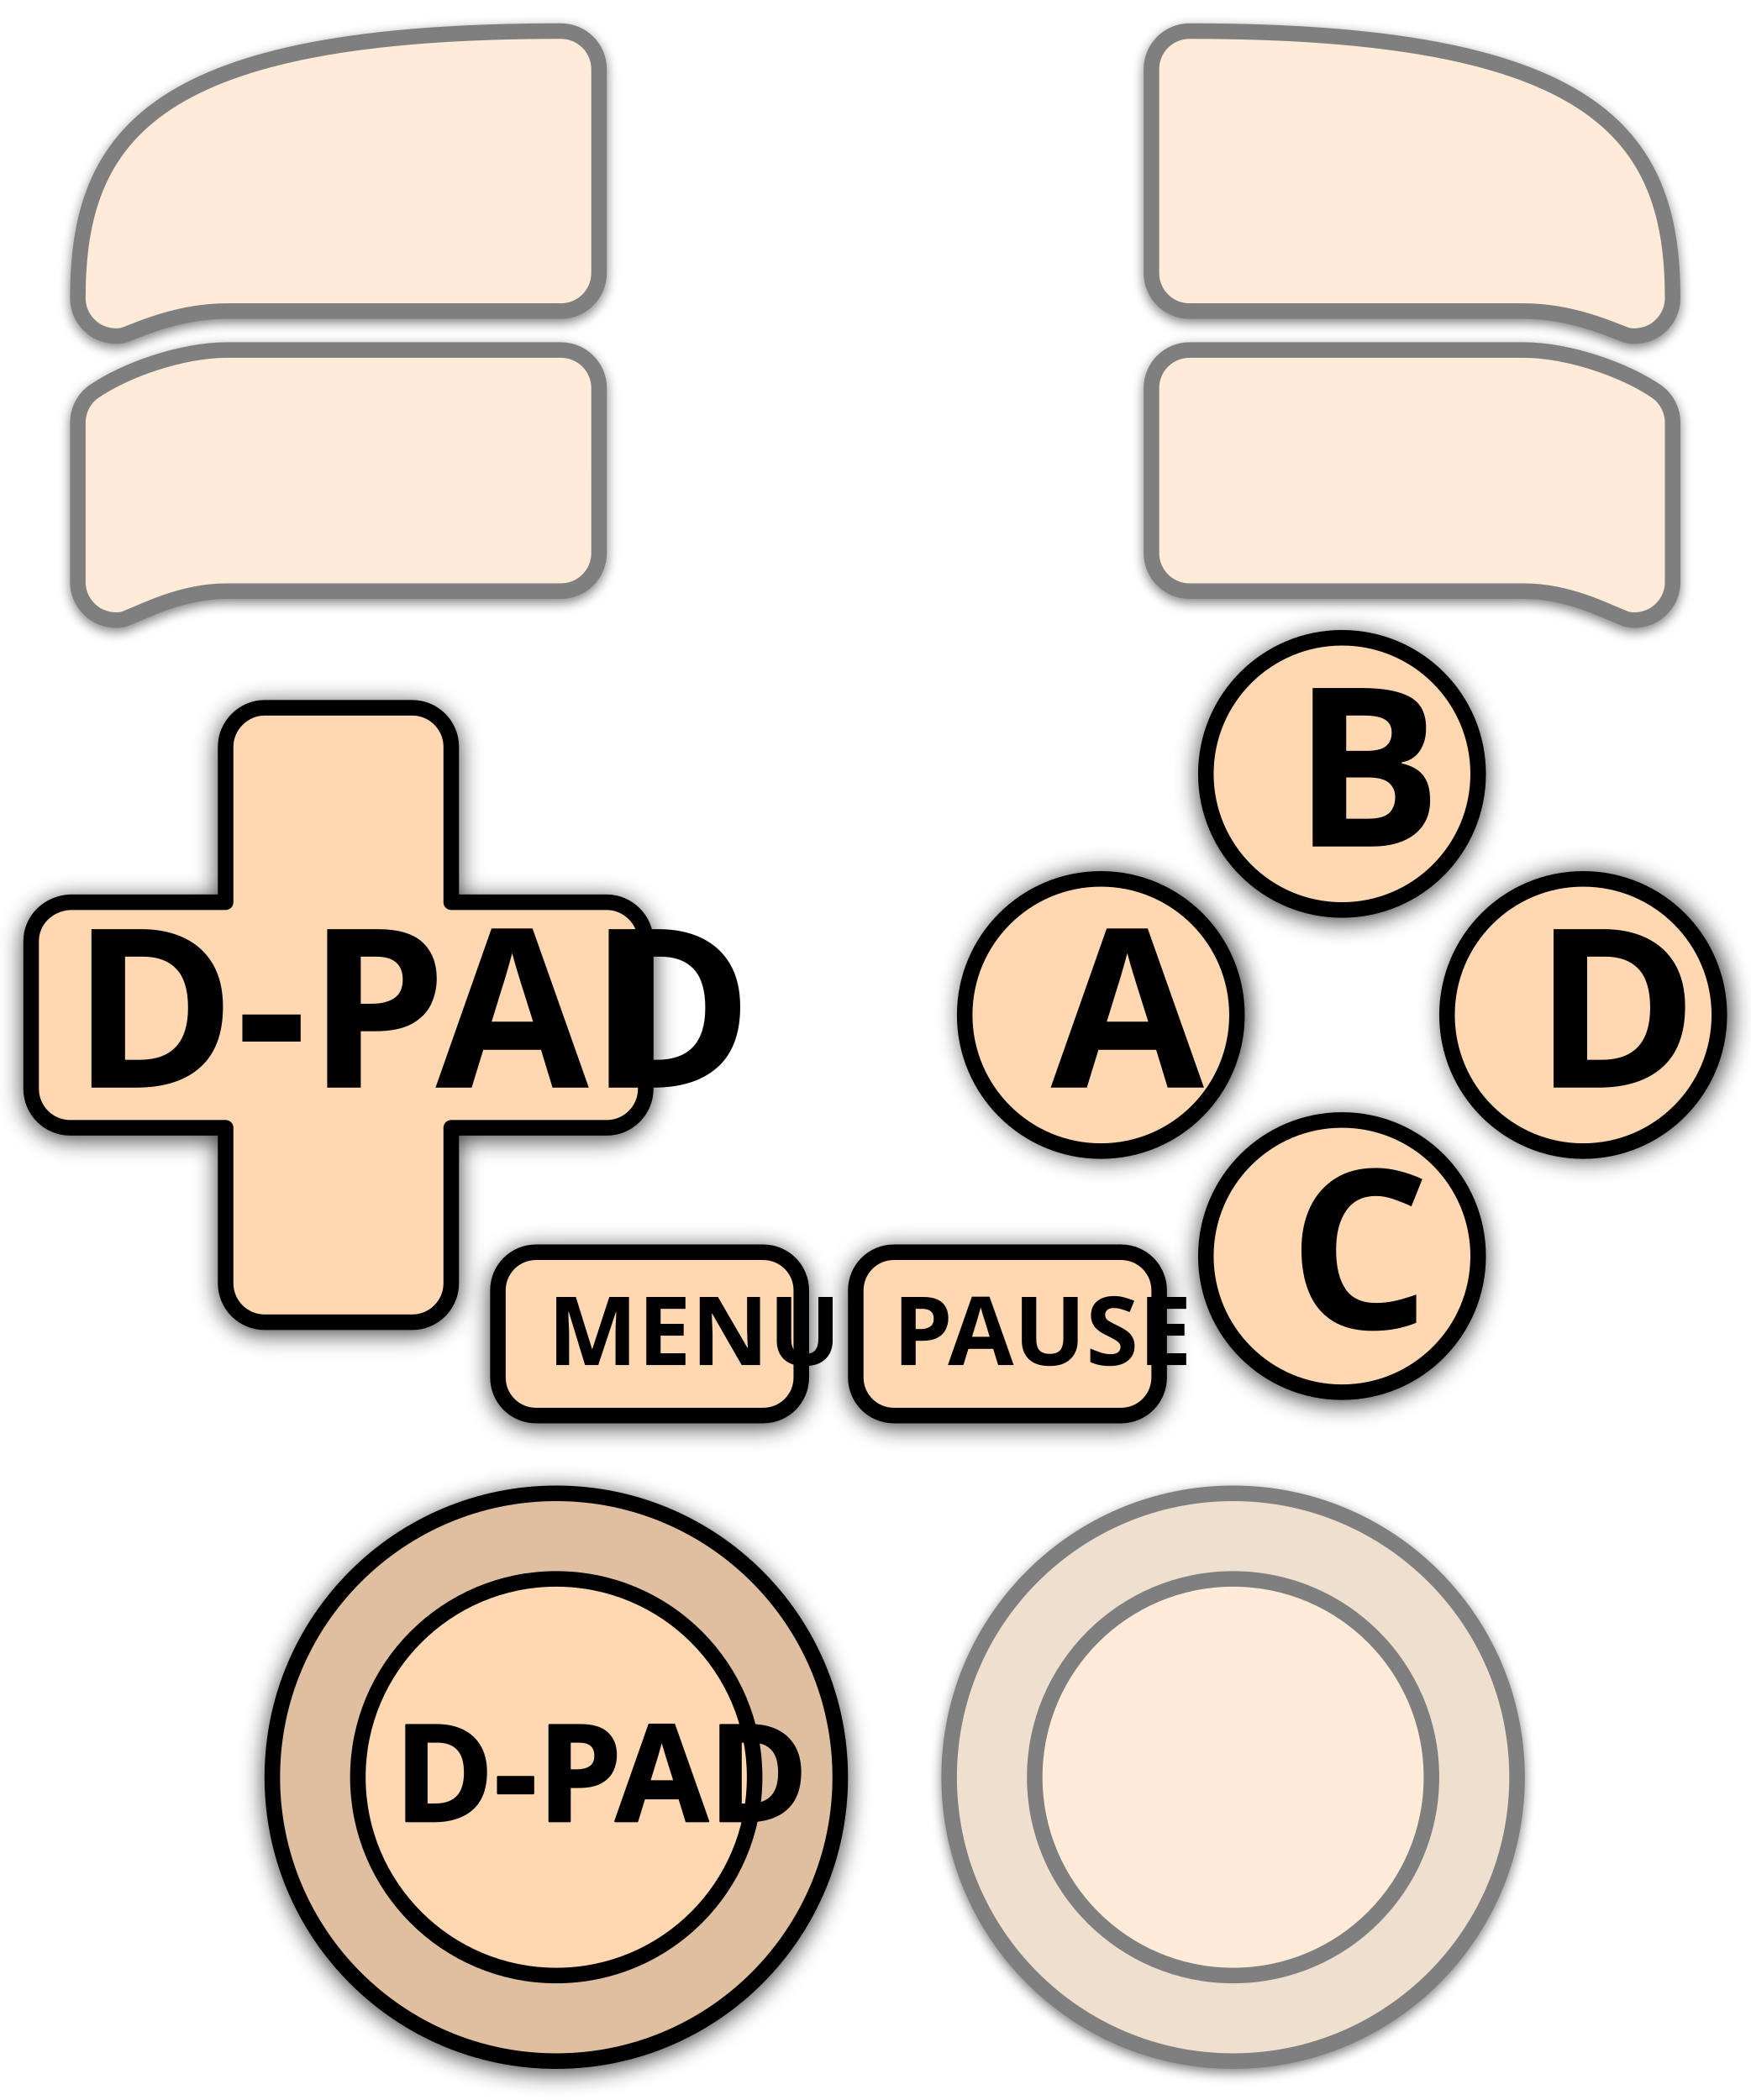
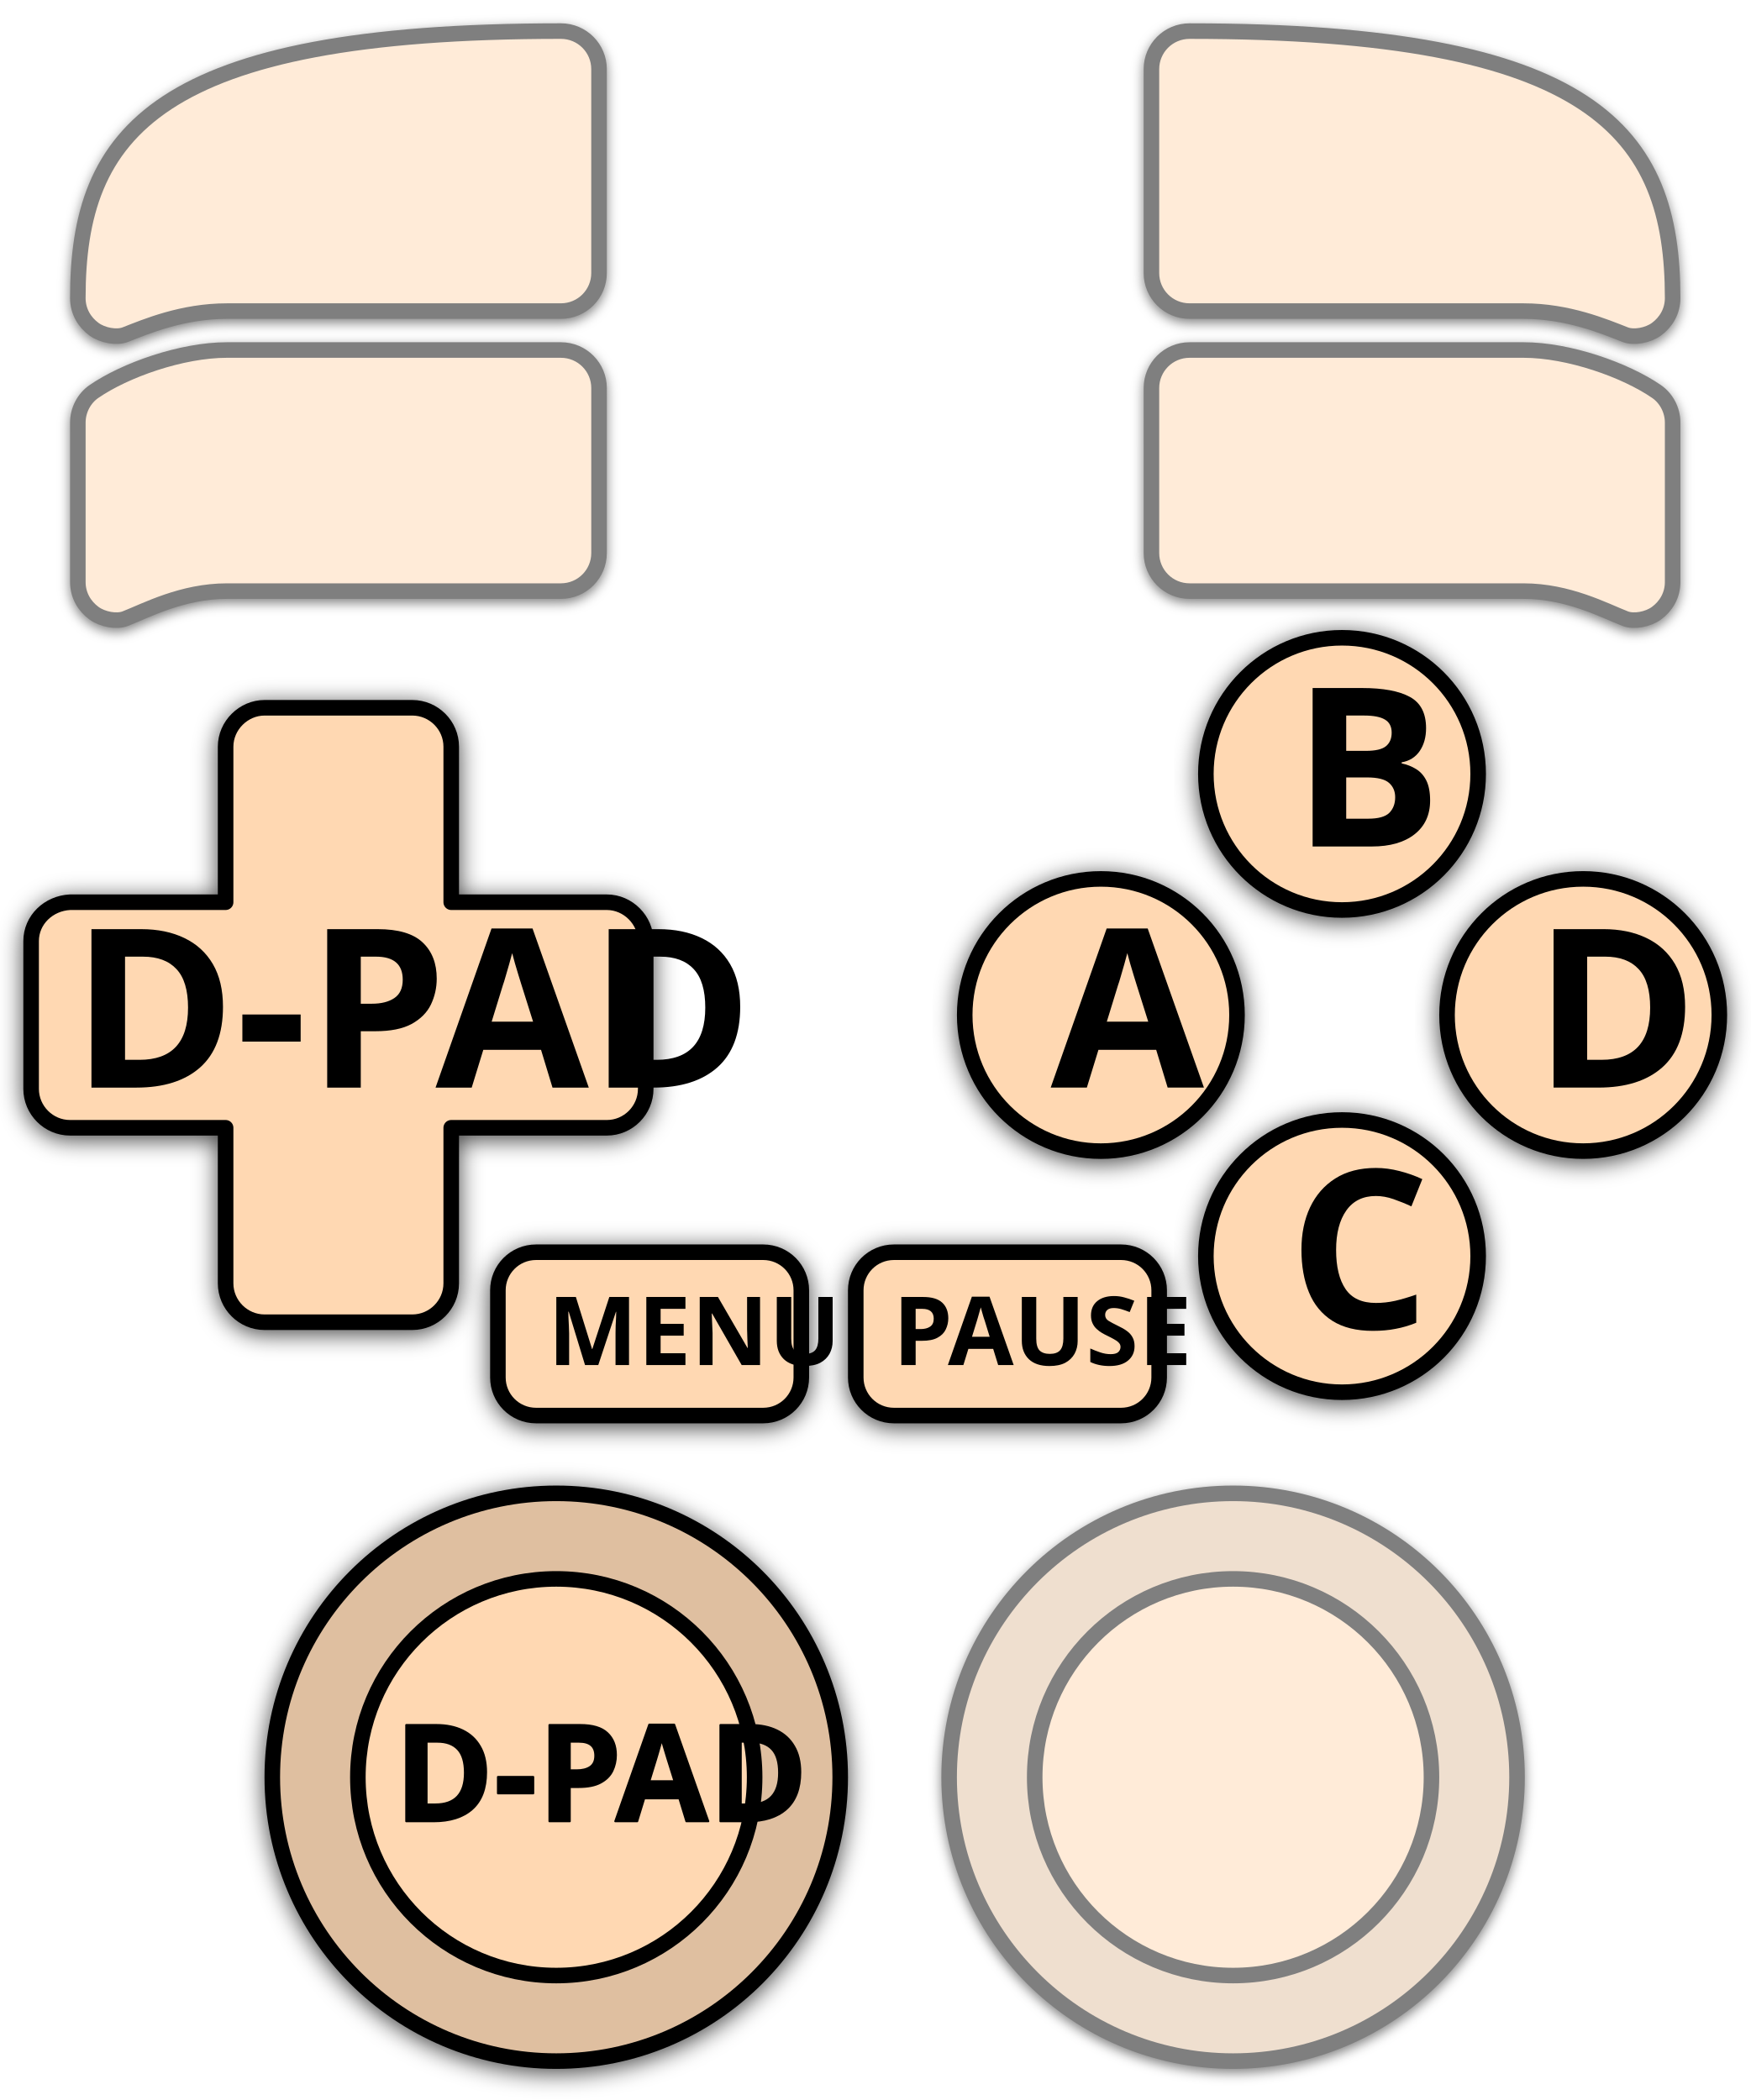
<svg xmlns="http://www.w3.org/2000/svg" version="1.1" id="Layer_3" x="0px" y="0px" viewBox="0 0 225 270" xml:space="preserve" width="225" height="270">
  <defs id="defs75">
    <rect x="41.228" y="199.808" width="55.255" height="51.834" id="rect369361" />
    <rect x="76.739" y="147.344" width="33.368" height="20.844" id="rect127464" />
    <rect x="128.25" y="105.787" width="33.96" height="33.738" id="rect83351" />
    <rect x="127.677" y="105.526" width="34.595" height="33.973" id="rect34999" />
    <rect x="161.554" y="139.782" width="33.152" height="33.894" id="rect24475" />
    <rect x="128.25" y="105.787" width="33.96" height="33.738" id="rect83351-3" />
    <rect x="128.25" y="105.787" width="33.96" height="33.738" id="rect83351-9" />
    <rect x="128.25" y="105.787" width="33.96" height="33.738" id="rect83351-5" />
    <rect x="76.739" y="147.344" width="32.548" height="20.781" id="rect127464-0" />
    <rect x="128.25" y="105.787" width="69.439" height="31.708" id="rect83351-4" />
    <rect x="128.25" y="105.787" width="33.96" height="33.738" id="rect83351-52" />
    <rect x="128.25" y="105.787" width="33.96" height="33.738" id="rect83351-52-6" />
    <rect x="128.25" y="105.787" width="33.96" height="33.738" id="rect83351-37" />
    <rect x="128.25" y="105.787" width="33.96" height="33.738" id="rect83351-3-9" />
    <rect x="128.25" y="105.787" width="33.96" height="33.738" id="rect83351-9-2" />
    <rect x="128.25" y="105.787" width="33.96" height="33.738" id="rect83351-5-7" />
    <rect x="76.739" y="147.344" width="33.368" height="20.844" id="rect127464-7" />
    <rect x="76.739" y="147.344" width="32.548" height="20.781" id="rect127464-0-5" />
    <rect x="128.25" y="105.787" width="69.439" height="31.708" id="rect83351-4-1" />
    <rect x="128.25" y="105.787" width="33.96" height="33.738" id="rect83351-52-67" />
    <rect x="128.25" y="105.787" width="33.96" height="33.738" id="rect83351-52-6-8" />
    <rect x="128.25" y="105.787" width="69.439" height="31.708" id="rect83351-4-1-4" />
    <rect x="128.25" y="105.787" width="69.439" height="31.708" id="rect83351-4-1-4-4" />
    <rect x="128.25" y="105.787" width="69.439" height="31.708" id="rect83351-4-1-4-9" />
    <rect x="128.25" y="105.787" width="69.439" height="31.708" id="rect83351-4-1-4-4-4" />
    <rect x="76.739" y="147.344" width="65.207" height="14.331" id="rect127464-7-2" />
    <rect x="76.739" y="147.344" width="65.207" height="14.331" id="rect127464-7-2-8" />
    <rect x="76.739" y="147.344" width="33.368" height="20.844" id="rect127464-7-5" />
    <rect x="76.739" y="147.344" width="65.207" height="14.331" id="rect127464-7-2-2" />
    <rect x="76.739" y="147.344" width="65.207" height="14.331" id="rect127464-7-2-8-1" />
    <rect x="76.739" y="147.344" width="32.548" height="20.781" id="rect127464-0-5-4" />
    <rect x="128.25" y="105.787" width="33.96" height="33.738" id="rect83351-37-3" />
    <rect x="128.25" y="105.787" width="33.96" height="33.738" id="rect83351-3-9-2" />
    <rect x="128.25" y="105.787" width="33.96" height="33.738" id="rect83351-9-2-3" />
    <rect x="128.25" y="105.787" width="33.96" height="33.738" id="rect83351-5-7-8" />
    <rect x="128.25" y="105.787" width="69.439" height="31.708" id="rect83351-4-1-1" />
    <rect x="128.25" y="105.787" width="69.439" height="31.708" id="rect83351-4-1-4-8" />
    <rect x="128.25" y="105.787" width="69.439" height="31.708" id="rect83351-4-1-4-9-1" />
    <rect x="128.25" y="105.787" width="33.96" height="33.738" id="rect83351-52-67-5" />
    <rect x="128.25" y="105.787" width="33.96" height="33.738" id="rect83351-52-6-8-9" />
    <rect x="128.25" y="105.787" width="69.439" height="31.708" id="rect83351-4-1-4-4-2" />
    <rect x="128.25" y="105.787" width="69.439" height="31.708" id="rect83351-4-1-4-4-4-7" />
    <rect x="128.25" y="105.787" width="69.439" height="31.708" id="rect83351-4-1-4-9-2" />
    <rect x="128.25" y="105.787" width="54.922" height="28.684" id="rect83351-4-1-4-6" />
    <rect x="128.25" y="105.787" width="54.922" height="28.684" id="rect83351-4-1-4-6-6" />
    <rect x="128.25" y="105.787" width="54.922" height="28.684" id="rect83351-4-1-4-6-6-5" />
    <rect x="128.25" y="105.787" width="54.922" height="28.684" id="rect83351-4-1-4-6-5" />
    <rect x="128.25" y="105.787" width="28.869" height="28.839" id="rect83351-4-1-4-6-9" />
    <rect x="128.25" y="105.787" width="28.869" height="28.839" id="rect83351-4-1-4-6-9-7" />
    <rect x="128.25" y="105.787" width="28.869" height="28.839" id="rect83351-4-1-4-6-9-0" />
    <rect x="128.25" y="105.787" width="28.869" height="28.839" id="rect83351-4-1-4-6-9-0-2" />
    <rect x="128.25" y="105.787" width="54.922" height="28.684" id="rect83351-4-1-4-6-5-7" />
    <rect x="128.25" y="105.787" width="54.922" height="28.684" id="rect83351-4-1-4-6-5-72" />
    <rect x="128.25" y="105.787" width="54.922" height="28.684" id="rect83351-4-1-4-6-5-72-2" />
    <rect x="128.25" y="105.787" width="30.806" height="28.718" id="rect83351-4-1-4-6-5-7-5" />
    <rect x="128.25" y="105.787" width="30.806" height="28.718" id="rect83351-4-1-4-6-5-7-5-2" />
    <rect x="128.25" y="105.787" width="30.806" height="28.718" id="rect83351-4-1-4-6-5-7-5-26" />
    <rect x="128.25" y="105.787" width="30.806" height="28.718" id="rect83351-4-1-4-6-5-7-5-4" />
    <rect x="76.739" y="147.344" width="33.368" height="20.844" id="rect127464-7-4" />
    <rect x="76.739" y="147.344" width="33.368" height="19.215" id="rect127464-7-4-8" />
    <rect x="76.739" y="147.344" width="44.004" height="35.334" id="rect127464-7-4-8-8" />
    <rect x="76.739" y="147.344" width="44.004" height="35.334" id="rect127464-7-4-8-8-8" />
    <rect x="41.228" y="199.808" width="55.255" height="51.834" id="rect369361-1" />
    <rect x="41.228" y="199.808" width="86.232" height="35.141" id="rect369361-0" />
    <rect x="128.25" y="105.787" width="81.862" height="29.811" id="rect83351-4-1-4-6-5-7-5-2-1" />
    <rect x="128.25" y="105.787" width="54.922" height="28.684" id="rect83351-4-1-4-6-5-72-2-6" />
    <rect x="128.25" y="105.787" width="54.922" height="28.684" id="rect83351-4-1-4-6-5-72-2-6-6" />
    <rect x="128.25" y="105.787" width="54.922" height="28.684" id="rect83351-4-1-4-6-5-72-2-6-6-8" />
    <rect x="128.25" y="105.787" width="77.274" height="28.684" id="rect83351-4-1-4-6-5-72-2-6-6-0" />
    <rect x="128.25" y="105.787" width="33.275" height="27.809" id="rect83351-4-1-4-6-5-72-2-6-6-5" />
    <rect x="128.25" y="105.787" width="33.275" height="27.809" id="rect83351-4-1-4-6-5-72-2-6-6-5-7" />
    <rect x="128.25" y="105.787" width="33.275" height="27.809" id="rect83351-4-1-4-6-5-72-2-6-6-5-7-2" />
    <rect x="128.25" y="105.787" width="33.275" height="27.809" id="rect83351-4-1-4-6-5-72-2-6-6-5-7-5" />
    <rect x="128.25" y="105.787" width="43.668" height="19.897" id="rect83351-4-1-4-6-5-72-2-6-6-0-4" />
    <rect x="128.25" y="105.787" width="77.274" height="28.684" id="rect83351-4-1-4-6-5-72-2-6-6-0-4-6" />
    <rect x="128.25" y="105.787" width="77.274" height="28.684" id="rect83351-4-1-4-6-5-72-2-6-6-0-4-0" />
    <rect x="128.25" y="105.787" width="61.396" height="39.166" id="rect83351-4-1-4-6-5-72-2-6-6-0-4-67" />
    <rect x="128.25" y="105.787" width="43.668" height="19.897" id="rect83351-4-1-4-6-5-72-2-6-6-0-4-3" />
    <rect x="128.25" y="105.787" width="61.396" height="39.166" id="rect83351-4-1-4-6-5-72-2-6-6-0-4-67-2" />
    <filter style="color-interpolation-filters:sRGB;" id="filter108623" x="-0.118" y="-0.219" width="1.236" height="1.462">
      <feFlood flood-opacity="0.75" flood-color="rgb(0,0,0)" result="flood" id="feFlood108613" />
      <feComposite in="flood" in2="SourceGraphic" operator="in" result="composite1" id="feComposite108615" />
      <feGaussianBlur in="composite1" stdDeviation="1.5" result="blur" id="feGaussianBlur108617" />
      <feOffset dx="0" dy="0.5" result="offset" id="feOffset108619" />
      <feComposite in="SourceGraphic" in2="offset" operator="over" result="composite2" id="feComposite108621" />
    </filter>
    <filter style="color-interpolation-filters:sRGB;" id="filter108915" x="-0.042" y="-0.081" width="1.084" height="1.177">
      <feFlood flood-opacity="1" flood-color="rgb(0,0,0)" result="flood" id="feFlood108905" />
      <feComposite in="flood" in2="SourceGraphic" operator="in" result="composite1" id="feComposite108907" />
      <feGaussianBlur in="composite1" stdDeviation="0.75" result="blur" id="feGaussianBlur108909" />
      <feOffset dx="0" dy="0.5" result="offset" id="feOffset108911" />
      <feComposite in="SourceGraphic" in2="offset" operator="over" result="composite2" id="feComposite108913" />
    </filter>
    <rect x="128.25" y="105.787" width="43.668" height="19.897" id="rect83351-4-1-4-6-5-72-2-6-6-0-4-3-4" />
    <rect x="128.25" y="105.787" width="43.668" height="19.897" id="rect83351-4-1-4-6-5-72-2-6-6-0-4-3-47" />
    <rect x="128.25" y="105.787" width="43.668" height="19.897" id="rect83351-4-1-4-6-5-72-2-6-6-0-4-3-8" />
  </defs>
  <g id="layer2" style="display:none">
    <rect style="display:inline;fill:#000000;fill-opacity:0.25;stroke-width:10.783;stroke-linecap:round;stroke-linejoin:round" id="rect937" width="223" height="278" x="1" y="1" rx="6.977" ry="6.969" />
  </g>
  <g id="layer1">
    <g id="layer8" style="display:inline">
      <path style="display:inline;fill:#ffd8b2;fill-opacity:1;stroke:#000000;stroke-width:2;stroke-linecap:round;stroke-linejoin:round;stroke-miterlimit:4;stroke-dasharray:none;stroke-opacity:1;paint-order:normal;filter:url(#filter108623)" d="M 103,177.112 C 103,179.778 100.843,182 98.091,182 H 68.909 C 66.157,182 64,179.778 64,177.112 v -11.223 c 0,-2.666 2.157,-4.888 4.909,-4.888 H 98.091 c 2.752,0 4.909,2.222 4.909,4.888 z" id="path23-1-9" />
      <path style="display:inline;fill:#ffd8b2;fill-opacity:1;stroke:#000000;stroke-width:2;stroke-linecap:round;stroke-linejoin:round;stroke-miterlimit:4;stroke-dasharray:none;stroke-opacity:1;paint-order:normal;filter:url(#filter108623)" d="m 148.998,177.112 c 0,2.666 -2.157,4.888 -4.909,4.888 h -29.182 c -2.752,0 -4.909,-2.222 -4.909,-4.888 v -11.223 c 0,-2.666 2.157,-4.888 4.909,-4.888 h 29.182 c 2.752,0 4.909,2.222 4.909,4.888 z" id="path23-1-9-2" />
      <text xml:space="preserve" id="text83349-9-6-1-07-17-3-8-9-5-9" style="font-style:normal;font-variant:normal;font-weight:bold;font-stretch:normal;font-size:11.054px;line-height:1;font-family:'Entangled Plain BRK';-inkscape-font-specification:'Entangled Plain BRK Bold';font-variant-ligatures:normal;font-variant-position:normal;font-variant-caps:normal;font-variant-numeric:normal;font-variant-alternates:normal;font-variant-east-asian:normal;text-indent:0;text-align:center;text-decoration-line:none;text-decoration-style:solid;text-decoration-color:#000000;letter-spacing:0px;word-spacing:0px;text-transform:none;writing-mode:lr-tb;direction:ltr;text-orientation:mixed;dominant-baseline:auto;baseline-shift:baseline;white-space:pre;shape-inside:url(#rect83351-4-1-4-6-5-72-2-6-6-0-4);shape-padding:0;shape-margin:0;inline-size:0;display:inline;fill:#000000;fill-opacity:1;stroke:none;stroke-width:0.225;stroke-linecap:round;stroke-linejoin:round;stroke-miterlimit:4;stroke-dasharray:none;stroke-dashoffset:0;stroke-opacity:1;paint-order:stroke fill markers;stop-color:#000000" x="7.898" y="0" transform="matrix(1.109734,0,0,1.109734,-83.05325,48.303)">
-         <tspan x="138.279" y="114.63" id="tspan8750">MENU</tspan>
+         <tspan x="138.279" y="114.63" id="tspan1196">MENU</tspan>
      </text>
      <text xml:space="preserve" id="text83349-9-6-1-07-17-3-8-9-5-9-4" style="font-style:normal;font-variant:normal;font-weight:bold;font-stretch:normal;font-size:11.054px;line-height:1;font-family:'Entangled Plain BRK';-inkscape-font-specification:'Entangled Plain BRK Bold';font-variant-ligatures:normal;font-variant-position:normal;font-variant-caps:normal;font-variant-numeric:normal;font-variant-alternates:normal;font-variant-east-asian:normal;text-indent:0;text-align:center;text-decoration-line:none;text-decoration-style:solid;text-decoration-color:#000000;letter-spacing:0px;word-spacing:0px;text-transform:none;writing-mode:lr-tb;direction:ltr;text-orientation:mixed;dominant-baseline:auto;baseline-shift:baseline;white-space:pre;shape-inside:url(#rect83351-4-1-4-6-5-72-2-6-6-0-4-3);shape-padding:0;shape-margin:0;inline-size:0;display:inline;fill:#000000;fill-opacity:1;stroke:none;stroke-width:0.225;stroke-linecap:round;stroke-linejoin:round;stroke-miterlimit:4;stroke-dasharray:none;stroke-dashoffset:0;stroke-opacity:1;paint-order:stroke fill markers;stop-color:#000000" x="7.898" y="0" transform="matrix(1.109734,0,0,1.109734,-37.05476,48.303)">
-         <tspan x="136.792" y="114.63" id="tspan8752">PAUSE</tspan>
+         <tspan x="136.792" y="114.63" id="tspan1198">PAUSE</tspan>
      </text>
    </g>
    <g id="layer7" style="display:inline">
+       <circle style="display:inline;fill:#ffd8b2;fill-opacity:1;stroke:#000000;stroke-width:2;stroke-linecap:round;stroke-linejoin:round;stroke-miterlimit:4;stroke-dasharray:none;stroke-opacity:1;paint-order:normal;filter:url(#filter108623)" id="path218689-9" cx="141.504" cy="130.502" r="17.5" />
+       <circle style="display:inline;fill:#ffd8b2;fill-opacity:1;stroke:#000000;stroke-width:2;stroke-linecap:round;stroke-linejoin:round;stroke-miterlimit:4;stroke-dasharray:none;stroke-opacity:1;paint-order:normal;filter:url(#filter108623)" id="path218689-9-6" cx="203.501" cy="130.5" r="17.5" />
      <circle style="fill:#ffd8b2;fill-opacity:1;stroke:#000000;stroke-width:2;stroke-linecap:round;stroke-linejoin:round;stroke-miterlimit:4;stroke-dasharray:none;stroke-opacity:1;paint-order:normal;filter:url(#filter108623)" id="path218689" cx="172.501" cy="99.5" r="17.5" />
      <circle style="display:inline;fill:#ffd8b2;fill-opacity:1;stroke:#000000;stroke-width:2;stroke-linecap:round;stroke-linejoin:round;stroke-miterlimit:4;stroke-dasharray:none;stroke-opacity:1;paint-order:normal;filter:url(#filter108623)" id="path218689-0" cx="172.501" cy="161.5" r="17.5" />
-       <circle style="display:inline;fill:#ffd8b2;fill-opacity:1;stroke:#000000;stroke-width:2;stroke-linecap:round;stroke-linejoin:round;stroke-miterlimit:4;stroke-dasharray:none;stroke-opacity:1;paint-order:normal;filter:url(#filter108623)" id="path218689-9" cx="-130.5" cy="141.501" transform="rotate(-90)" r="17.5" />
-       <circle style="display:inline;fill:#ffd8b2;fill-opacity:1;stroke:#000000;stroke-width:2;stroke-linecap:round;stroke-linejoin:round;stroke-miterlimit:4;stroke-dasharray:none;stroke-opacity:1;paint-order:normal;filter:url(#filter108623)" id="path218689-0-6" cx="-130.5" cy="203.501" r="17.5" transform="rotate(-90)" />
      <text xml:space="preserve" id="text83349-9-6-1-07-17-3-8-9-8" style="font-style:normal;font-variant:normal;font-weight:bold;font-stretch:normal;font-size:25.712px;line-height:1;font-family:'Entangled Plain BRK';-inkscape-font-specification:'Entangled Plain BRK Bold';font-variant-ligatures:normal;font-variant-position:normal;font-variant-caps:normal;font-variant-numeric:normal;font-variant-alternates:normal;font-variant-east-asian:normal;text-indent:0;text-align:center;text-decoration-line:none;text-decoration-style:solid;text-decoration-color:#000000;letter-spacing:0px;word-spacing:0px;text-transform:none;writing-mode:lr-tb;direction:ltr;text-orientation:mixed;dominant-baseline:auto;baseline-shift:baseline;white-space:pre;shape-inside:url(#rect83351-4-1-4-6-5-72-2-6-6-5);shape-padding:0;shape-margin:0;inline-size:0;display:inline;fill:#000000;fill-opacity:1;stroke:none;stroke-width:0.225;stroke-linecap:round;stroke-linejoin:round;stroke-miterlimit:4;stroke-dasharray:none;stroke-dashoffset:0;stroke-opacity:1;paint-order:stroke fill markers;stop-color:#000000" x="7.898" y="0" transform="matrix(1.109734,0,0,1.109734,12.23361,-31.39179)">
-         <tspan x="138.703" y="126.357" id="tspan8754">B</tspan>
+         <tspan x="138.703" y="126.357" id="tspan1200">B</tspan>
      </text>
      <text xml:space="preserve" id="text83349-9-6-1-07-17-3-8-9-8-0" style="font-style:normal;font-variant:normal;font-weight:bold;font-stretch:normal;font-size:25.712px;line-height:1;font-family:'Entangled Plain BRK';-inkscape-font-specification:'Entangled Plain BRK Bold';font-variant-ligatures:normal;font-variant-position:normal;font-variant-caps:normal;font-variant-numeric:normal;font-variant-alternates:normal;font-variant-east-asian:normal;text-indent:0;text-align:center;text-decoration-line:none;text-decoration-style:solid;text-decoration-color:#000000;letter-spacing:0px;word-spacing:0px;text-transform:none;writing-mode:lr-tb;direction:ltr;text-orientation:mixed;dominant-baseline:auto;baseline-shift:baseline;white-space:pre;shape-inside:url(#rect83351-4-1-4-6-5-72-2-6-6-5-7);shape-padding:0;shape-margin:0;inline-size:0;display:inline;fill:#000000;fill-opacity:1;stroke:none;stroke-width:0.225;stroke-linecap:round;stroke-linejoin:round;stroke-miterlimit:4;stroke-dasharray:none;stroke-dashoffset:0;stroke-opacity:1;paint-order:stroke fill markers;stop-color:#000000" x="7.898" y="0" transform="matrix(1.109734,0,0,1.109734,11.71513,30.60821)">
-         <tspan x="138.703" y="126.357" id="tspan8756">C</tspan>
+         <tspan x="138.703" y="126.357" id="tspan1202">C</tspan>
      </text>
      <text xml:space="preserve" id="text83349-9-6-1-07-17-3-8-9-8-0-1" style="font-style:normal;font-variant:normal;font-weight:bold;font-stretch:normal;font-size:25.712px;line-height:1;font-family:'Entangled Plain BRK';-inkscape-font-specification:'Entangled Plain BRK Bold';font-variant-ligatures:normal;font-variant-position:normal;font-variant-caps:normal;font-variant-numeric:normal;font-variant-alternates:normal;font-variant-east-asian:normal;text-indent:0;text-align:center;text-decoration-line:none;text-decoration-style:solid;text-decoration-color:#000000;letter-spacing:0px;word-spacing:0px;text-transform:none;writing-mode:lr-tb;direction:ltr;text-orientation:mixed;dominant-baseline:auto;baseline-shift:baseline;white-space:pre;shape-inside:url(#rect83351-4-1-4-6-5-72-2-6-6-5-7-2);shape-padding:0;shape-margin:0;inline-size:0;display:inline;fill:#000000;fill-opacity:1;stroke:none;stroke-width:0.225;stroke-linecap:round;stroke-linejoin:round;stroke-miterlimit:4;stroke-dasharray:none;stroke-dashoffset:0;stroke-opacity:1;paint-order:stroke fill markers;stop-color:#000000" x="7.898" y="0" transform="matrix(1.109734,0,0,1.109734,43.20589,-0.3917891)">
-         <tspan x="138.703" y="126.357" id="tspan8758">D</tspan>
+         <tspan x="138.703" y="126.357" id="tspan1204">D</tspan>
      </text>
      <text xml:space="preserve" id="text83349-9-6-1-07-17-3-8-9-8-0-3" style="font-style:normal;font-variant:normal;font-weight:bold;font-stretch:normal;font-size:25.712px;line-height:1;font-family:'Entangled Plain BRK';-inkscape-font-specification:'Entangled Plain BRK Bold';font-variant-ligatures:normal;font-variant-position:normal;font-variant-caps:normal;font-variant-numeric:normal;font-variant-alternates:normal;font-variant-east-asian:normal;text-indent:0;text-align:center;text-decoration-line:none;text-decoration-style:solid;text-decoration-color:#000000;letter-spacing:0px;word-spacing:0px;text-transform:none;writing-mode:lr-tb;direction:ltr;text-orientation:mixed;dominant-baseline:auto;baseline-shift:baseline;white-space:pre;shape-inside:url(#rect83351-4-1-4-6-5-72-2-6-6-5-7-5);shape-padding:0;shape-margin:0;inline-size:0;display:inline;fill:#000000;fill-opacity:1;stroke:none;stroke-width:0.225;stroke-linecap:round;stroke-linejoin:round;stroke-miterlimit:4;stroke-dasharray:none;stroke-dashoffset:0;stroke-opacity:1;paint-order:stroke fill markers;stop-color:#000000" x="7.898" y="0" transform="matrix(1.109734,0,0,1.109734,-18.86817,-0.3917891)">
-         <tspan x="138.703" y="126.357" id="tspan8760">A</tspan>
+         <tspan x="138.703" y="126.357" id="tspan1206">A</tspan>
      </text>
    </g>
    <g id="layer9" style="display:inline">
      <path style="display:inline;fill:#ffd8b2;fill-opacity:1;stroke:#000000;stroke-width:2;stroke-linecap:round;stroke-linejoin:round;stroke-miterlimit:4;stroke-dasharray:none;stroke-opacity:1;paint-order:normal;filter:url(#filter108623)" d="m 83,140 c 0,2.74 -2.248,5.006 -5,5 H 58 v 20 c 0,2.752 -2.26,5 -5,5 H 34 c -2.74,0 -5,-2.248 -5,-5 V 145 H 9 c -2.752,0 -5,-2.26 -5,-5 v -19 c 0,-2.74 2.252,-4.863 5,-5 H 29 V 96 c 0,-2.74 2.322,-5 5,-5 h 19 c 2.74,0 5,2.248 5,5 v 20 h 20 c 2.74,0 5.014,2.323 5,5 z" id="path6246" />
      <text xml:space="preserve" id="text83349-9-6-1-07-17-3-8-9-5" style="font-style:normal;font-variant:normal;font-weight:bold;font-stretch:normal;font-size:25.712px;line-height:1;font-family:'Entangled Plain BRK';-inkscape-font-specification:'Entangled Plain BRK Bold';font-variant-ligatures:normal;font-variant-position:normal;font-variant-caps:normal;font-variant-numeric:normal;font-variant-alternates:normal;font-variant-east-asian:normal;text-indent:0;text-align:center;text-decoration-line:none;text-decoration-style:solid;text-decoration-color:#000000;letter-spacing:0px;word-spacing:0px;text-transform:none;writing-mode:lr-tb;direction:ltr;text-orientation:mixed;dominant-baseline:auto;baseline-shift:baseline;white-space:pre;shape-inside:url(#rect83351-4-1-4-6-5-72-2-6-6-0);shape-padding:0;shape-margin:0;inline-size:0;display:inline;fill:#000000;fill-opacity:1;stroke:none;stroke-width:0.225;stroke-linecap:round;stroke-linejoin:round;stroke-miterlimit:4;stroke-dasharray:none;stroke-dashoffset:0;stroke-opacity:1;paint-order:stroke fill markers;stop-color:#000000" x="7.898" y="0" transform="matrix(1.109734,0,0,1.109734,-141.6998,-0.3899094)">
-         <tspan x="135.968" y="126.357" id="tspan8762">D-PAD</tspan>
+         <tspan x="135.968" y="126.357" id="tspan1208">D-PAD</tspan>
      </text>
    </g>
    <g id="layer10" style="display:inline">
      <g id="g977" style="opacity:0.5;filter:url(#filter108915)">
        <circle style="opacity:1;fill:#dfbfa0;fill-opacity:1;stroke:#000000;stroke-width:2;stroke-linecap:round;stroke-linejoin:round;stroke-miterlimit:4;stroke-dasharray:none;stroke-opacity:1;paint-order:normal" id="path358887" cx="158.5" cy="228.5" r="36.5" />
        <circle style="opacity:1;fill:#ffd8b2;fill-opacity:1;stroke:#000000;stroke-width:2;stroke-linecap:round;stroke-linejoin:round;stroke-miterlimit:4;stroke-dasharray:none;stroke-opacity:1;paint-order:normal" id="path359169" cx="158.5" cy="228.5" r="25.5" />
      </g>
      <g id="g973">
        <circle style="display:inline;fill:#dfbfa0;fill-opacity:1;stroke:#000000;stroke-width:2;stroke-linecap:round;stroke-linejoin:round;stroke-miterlimit:4;stroke-dasharray:none;stroke-opacity:1;paint-order:normal;filter:url(#filter108623)" id="path358887-3" cx="71.5" cy="228.5" r="36.5" />
        <circle style="display:inline;opacity:1;fill:#ffd8b2;fill-opacity:1;stroke:#000000;stroke-width:2;stroke-linecap:round;stroke-linejoin:round;stroke-miterlimit:4;stroke-dasharray:none;stroke-opacity:1;paint-order:normal" id="path359169-9" cx="71.5" cy="228.5" r="25.5" />
      </g>
      <text xml:space="preserve" id="text83349-9-6-1-07-17-3-8-9-5-9-23" style="font-style:normal;font-variant:normal;font-weight:bold;font-stretch:normal;font-size:15.619px;line-height:0.81;font-family:'Entangled Plain BRK';-inkscape-font-specification:'Entangled Plain BRK Bold';font-variant-ligatures:normal;font-variant-position:normal;font-variant-caps:normal;font-variant-numeric:normal;font-variant-alternates:normal;font-variant-east-asian:normal;text-indent:0;text-align:center;text-decoration-line:none;text-decoration-style:solid;text-decoration-color:#000000;letter-spacing:0px;word-spacing:0px;text-transform:none;writing-mode:lr-tb;direction:ltr;text-orientation:mixed;dominant-baseline:auto;baseline-shift:baseline;white-space:pre;shape-inside:url(#rect83351-4-1-4-6-5-72-2-6-6-0-4-67);shape-padding:0;shape-margin:0;inline-size:0;display:inline;fill:#000000;fill-opacity:1;stroke:#000000;stroke-width:0.225;stroke-linecap:round;stroke-linejoin:round;stroke-miterlimit:4;stroke-dasharray:none;stroke-dashoffset:0;stroke-opacity:1;paint-order:stroke fill markers;stop-color:#000000" x="7.898" y="0" transform="matrix(1.109734,0,0,1.109734,-104.8891,104.5525)">
-         <tspan x="140.165" y="116.799" id="tspan8764">D-PAD</tspan>
+         <tspan x="140.165" y="116.799" id="tspan1210">D-PAD</tspan>
      </text>
    </g>
    <g id="layer4" style="display:inline">
      <path style="display:inline;opacity:0.5;fill:#ffd8b2;fill-opacity:1;stroke:#000000;stroke-width:2;stroke-linecap:round;stroke-linejoin:round;stroke-miterlimit:4;stroke-dasharray:none;stroke-opacity:1;paint-order:normal;filter:url(#filter108915)" d="m 77,71.112 c 0,2.666 -2.157,4.888 -4.909,4.888 H 29.167 c -5.736,0 -10.394,2.501 -13.061,3.541 -1.119,0.437 -2.93,0.103 -4.029,-0.704 -1.212,-0.889 -2.072,-2.29 -2.072,-4.006 V 54.329 c 0,-1.626 0.827,-3.132 2.055,-3.981 3.995,-2.761 11.286,-5.346 17.108,-5.346 h 42.924 c 2.752,0 4.909,2.222 4.909,4.888 z" id="path23-1-9-3" />
      <path style="display:inline;opacity:0.5;fill:#ffd8b2;fill-opacity:1;stroke:#000000;stroke-width:2;stroke-linecap:round;stroke-linejoin:round;stroke-miterlimit:4;stroke-dasharray:none;stroke-opacity:1;paint-order:normal;filter:url(#filter108915)" d="m 148.005,71.112 c 0,2.666 2.157,4.888 4.909,4.888 h 42.924 c 5.736,0 10.394,2.501 13.061,3.541 1.119,0.437 2.93,0.103 4.029,-0.704 C 214.14,77.948 215,76.547 215,74.832 V 54.329 c 0,-1.626 -0.827,-3.132 -2.055,-3.981 -3.995,-2.761 -11.286,-5.346 -17.108,-5.346 h -42.924 c -2.752,0 -4.909,2.222 -4.909,4.888 z" id="path23-1-9-3-1" />
    </g>
    <g id="layer6" style="display:inline">
      <path style="display:inline;opacity:0.5;fill:#ffd8b2;fill-opacity:1;stroke:#000000;stroke-width:2;stroke-linecap:round;stroke-linejoin:round;stroke-miterlimit:4;stroke-dasharray:none;stroke-opacity:1;paint-order:normal;filter:url(#filter108915)" d="m 76.999,35.11 c 0,2.666 -2.157,4.888 -4.909,4.888 H 29.165 c -5.736,0 -10.394,1.988 -13.061,3.028 -1.119,0.437 -2.93,0.103 -4.029,-0.704 -1.212,-0.889 -2.072,-2.29 -2.072,-4.006 0,-21.258 9.99,-34.319 62.087,-34.319 2.752,0 4.909,2.222 4.909,4.888 z" id="path23-1-9-3-3" />
      <path style="display:inline;opacity:0.5;fill:#ffd8b2;fill-opacity:1;stroke:#000000;stroke-width:2;stroke-linecap:round;stroke-linejoin:round;stroke-miterlimit:4;stroke-dasharray:none;stroke-opacity:1;paint-order:normal;filter:url(#filter108915)" d="m 148.004,35.11 c 0,2.666 2.157,4.888 4.909,4.888 h 42.925 c 5.736,0 10.394,1.988 13.061,3.028 1.119,0.437 2.93,0.103 4.029,-0.704 C 214.14,41.433 215,40.033 215,38.317 215,17.059 205.01,3.998 152.913,3.998 c -2.752,0 -4.909,2.222 -4.909,4.888 z" id="path23-1-9-3-3-0" />
    </g>
  </g>
</svg>
